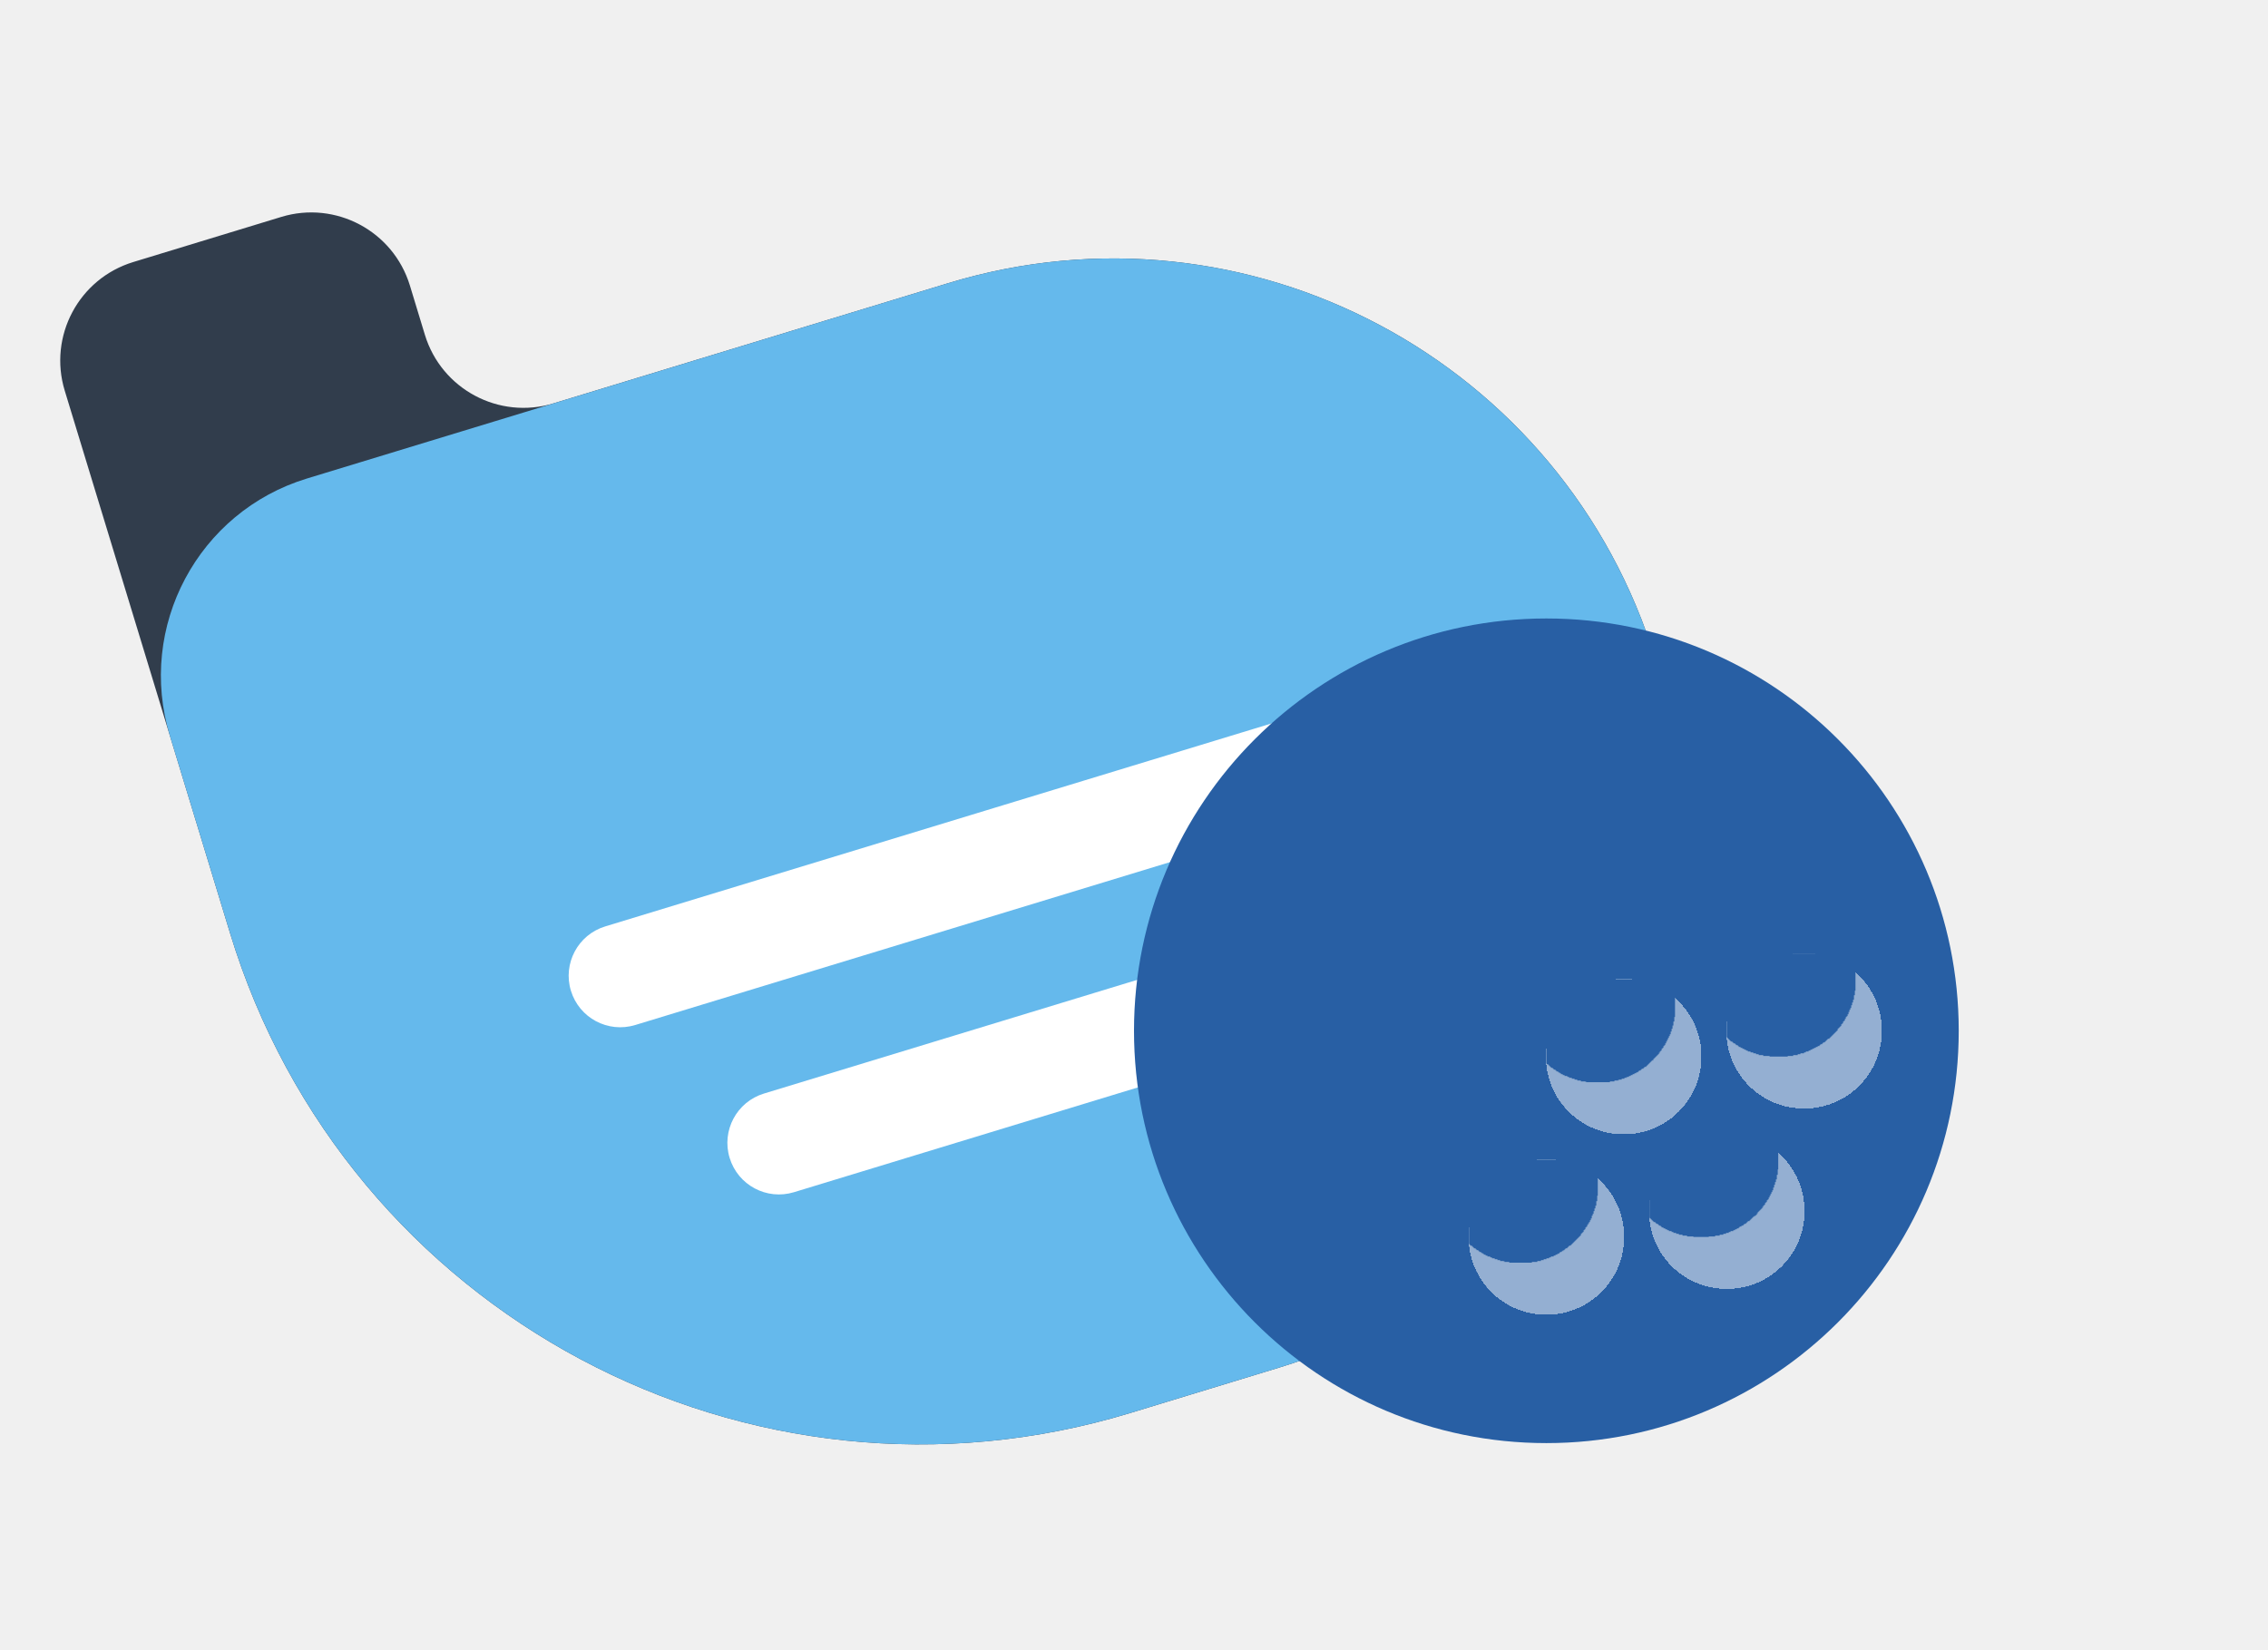
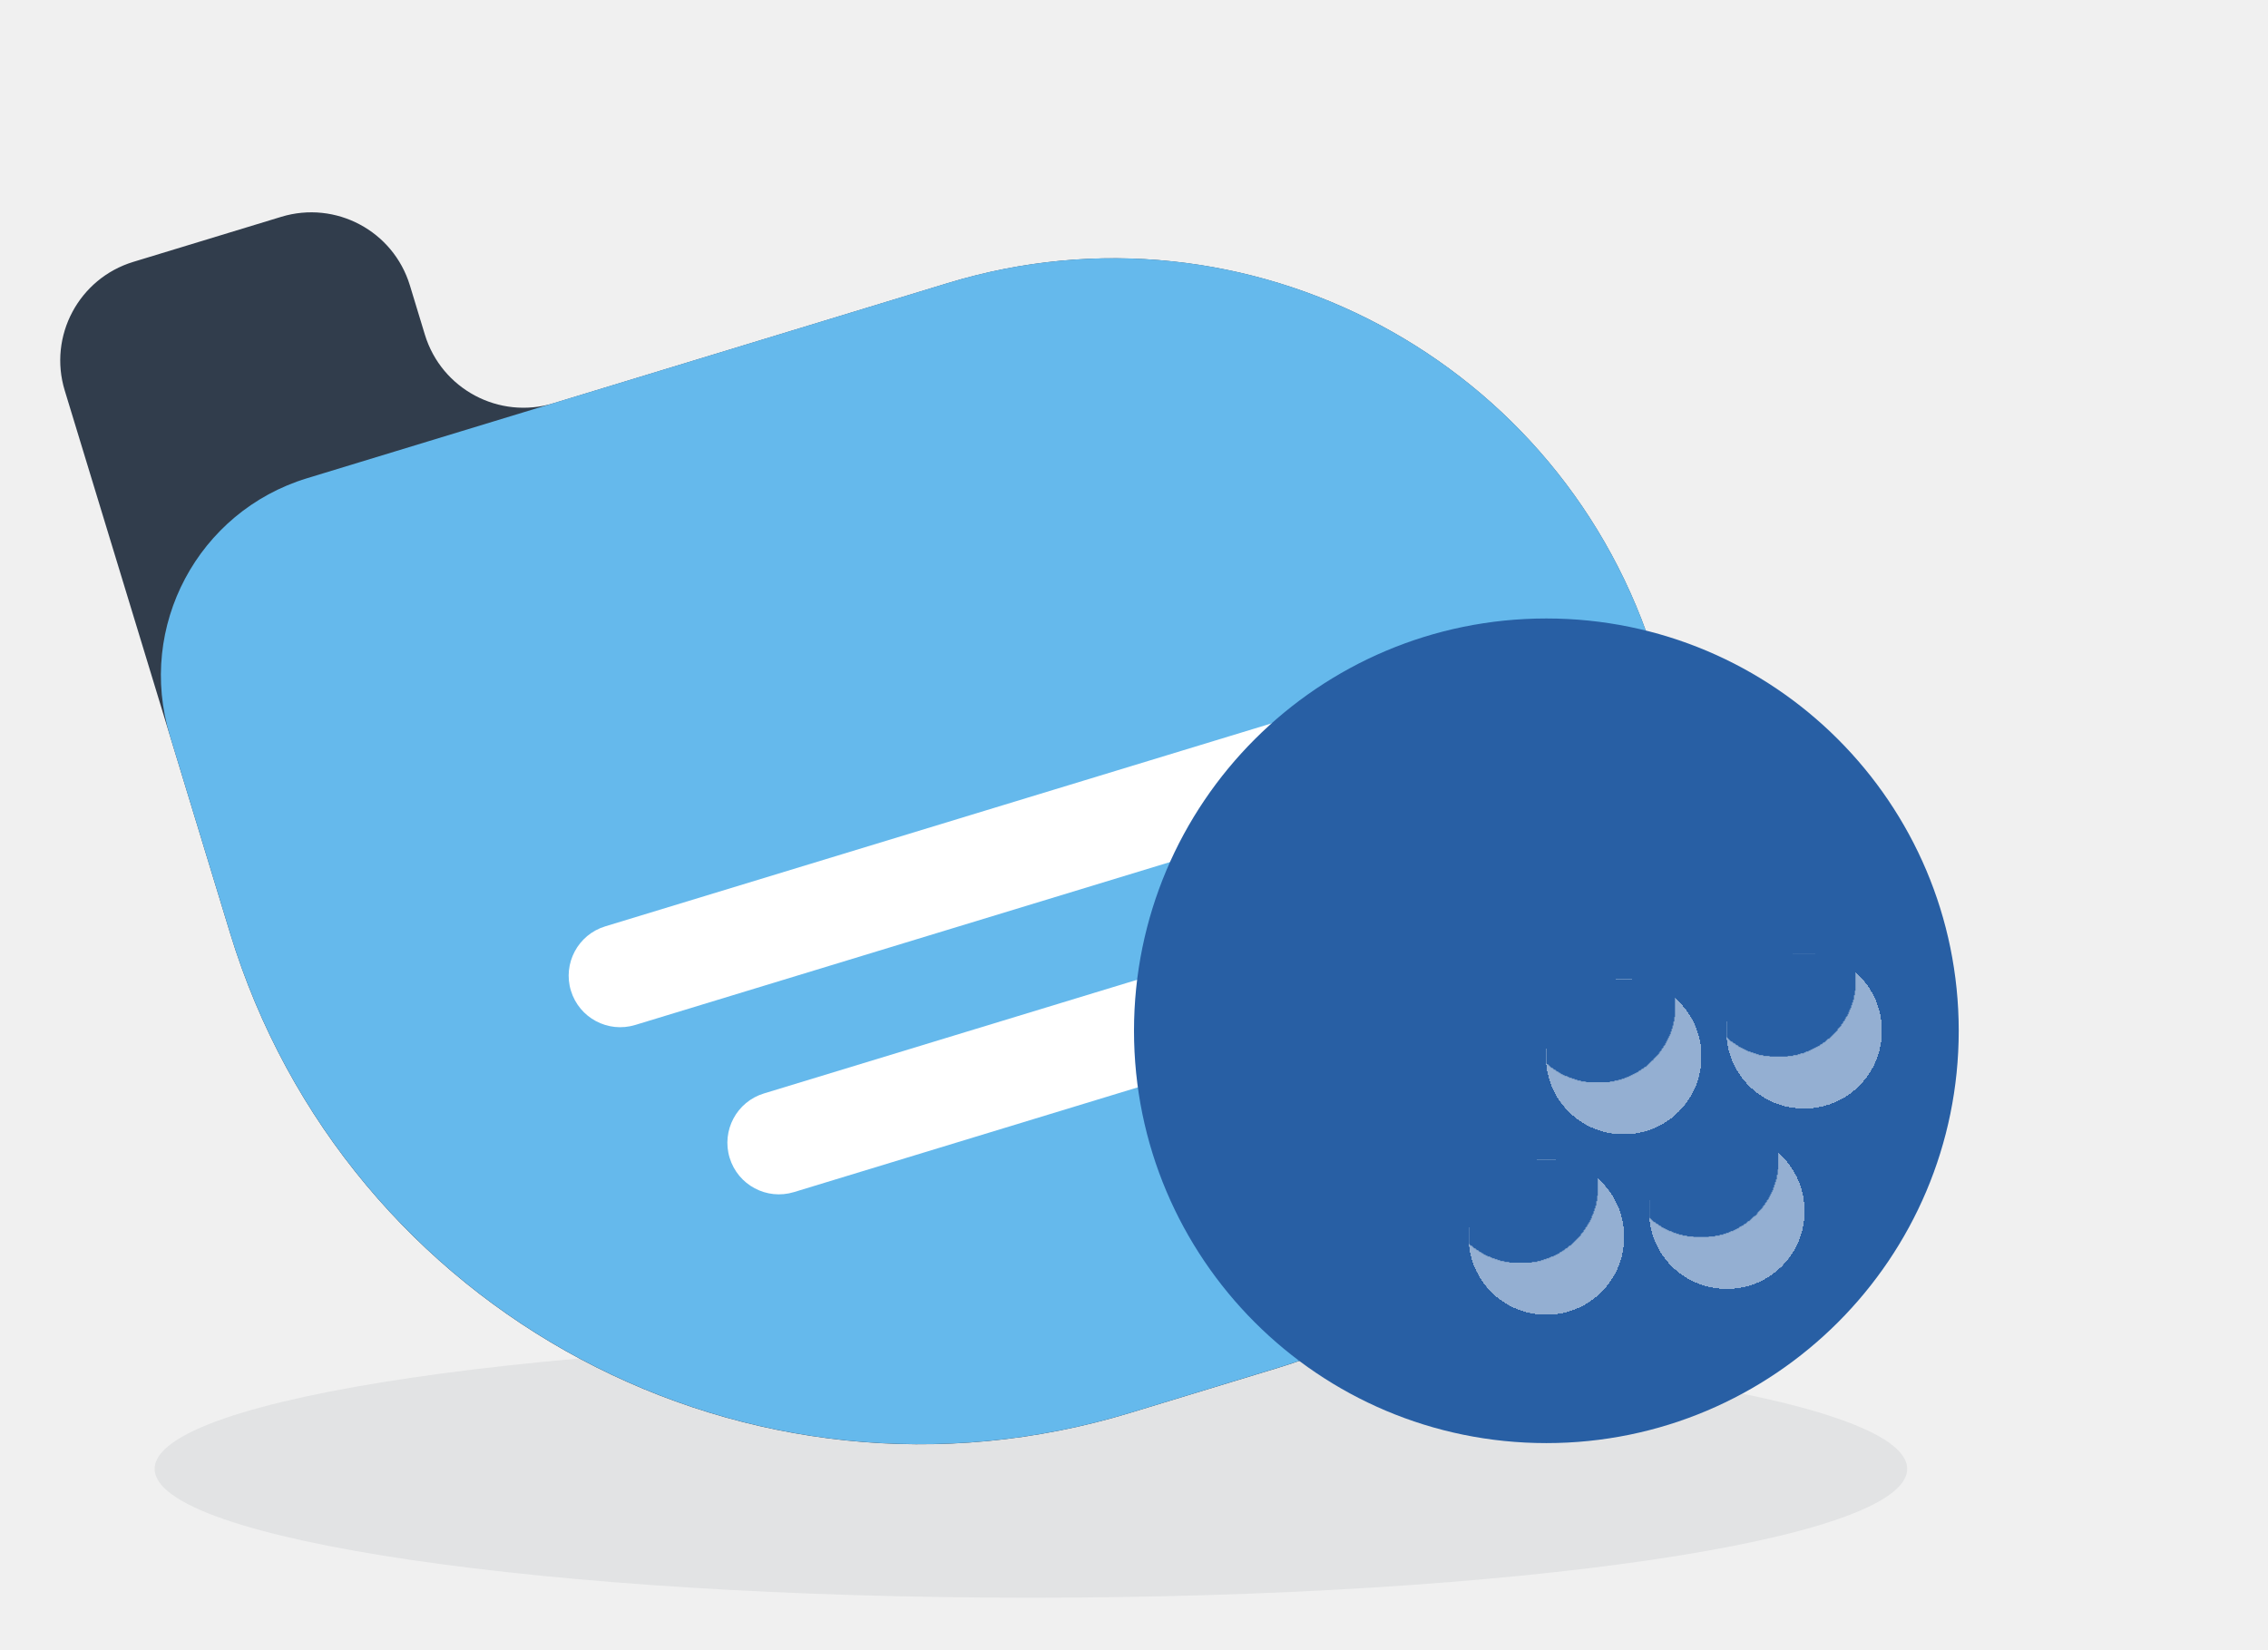
<svg xmlns="http://www.w3.org/2000/svg" width="44" height="32" viewBox="0 0 44 32" fill="none">
-   <g clip-path="url(#clip0_4325_126721)">
-     <path d="M5.456 4.209C6.512 3.887 7.63 4.483 7.952 5.539L8.243 6.496C8.565 7.553 9.683 8.148 10.739 7.826L18.392 5.495C24.203 3.724 30.35 7 32.12 12.811C33.891 18.622 30.616 24.769 24.804 26.539L21.934 27.414C14.538 29.667 6.715 25.498 4.462 18.102L1.256 7.58C0.934 6.523 1.529 5.406 2.586 5.084L5.456 4.209Z" fill="#313D4C" />
-     <path d="M3.296 14.276C2.652 12.162 3.843 9.927 5.956 9.284L18.392 5.495C24.203 3.724 30.35 7 32.12 12.811C33.891 18.622 30.615 24.769 24.804 26.539L21.934 27.414C14.538 29.667 6.715 25.498 4.462 18.102L3.296 14.276Z" fill="#65B9EC" />
-     <path d="M11.076 19.223C10.915 18.695 11.213 18.136 11.741 17.975L25.133 13.895C25.661 13.734 26.22 14.031 26.381 14.56C26.542 15.088 26.244 15.647 25.716 15.808L12.324 19.888C11.795 20.049 11.237 19.751 11.076 19.223Z" fill="white" />
-     <path d="M14.155 22.466C13.994 21.938 14.292 21.379 14.82 21.218L24.386 18.304C24.914 18.143 25.473 18.441 25.634 18.969C25.795 19.497 25.497 20.056 24.969 20.217L15.403 23.132C14.874 23.293 14.316 22.995 14.155 22.466Z" fill="white" />
+   <g clip-path="url(#clip0_2292_288058)">
+     <ellipse cx="20" cy="28.5" rx="17" ry="2.5" fill="#ACB1B6" fill-opacity="0.2" />
+     <path d="M5.456 4.207C6.512 3.885 7.63 4.48 7.952 5.537L8.243 6.494C8.565 7.55 9.683 8.146 10.739 7.824L18.392 5.492C24.203 3.721 30.35 6.997 32.12 12.809C33.891 18.62 30.616 24.766 24.804 26.537L21.934 27.411C14.538 29.665 6.715 25.496 4.462 18.1L1.256 7.577C0.934 6.521 1.529 5.403 2.586 5.081L5.456 4.207Z" fill="#313D4C" />
+     <path d="M3.296 14.272C2.652 12.158 3.843 9.923 5.957 9.279L18.392 5.49C24.204 3.72 30.35 6.995 32.121 12.807C33.891 18.618 30.616 24.765 24.804 26.535L21.935 27.41C14.538 29.663 6.716 25.494 4.462 18.098L3.296 14.272Z" fill="#65B9EC" />
+     <path d="M11.076 19.222C10.915 18.694 11.213 18.135 11.741 17.974L25.133 13.894C25.661 13.733 26.22 14.03 26.381 14.559C26.542 15.087 26.244 15.646 25.716 15.807L12.324 19.887C11.795 20.048 11.237 19.75 11.076 19.222Z" fill="white" />
+     <path d="M14.155 22.464C13.994 21.936 14.292 21.377 14.82 21.216L24.386 18.302C24.914 18.141 25.473 18.439 25.634 18.967C25.795 19.495 25.497 20.054 24.969 20.215L15.403 23.13C14.874 23.291 14.316 22.993 14.155 22.464Z" fill="white" />
    <circle cx="30" cy="20" r="8" fill="#285FA4" />
-     <g filter="url(#filter0_i_4325_126721)">
+     <g filter="url(#filter0_i_2292_288058)">
      <circle cx="35" cy="20" r="1.5" fill="#285FA4" />
    </g>
-     <g filter="url(#filter1_i_4325_126721)">
+     <g filter="url(#filter1_i_2292_288058)">
      <circle cx="30" cy="24" r="1.5" fill="#285FA4" />
    </g>
-     <g filter="url(#filter2_i_4325_126721)">
+     <g filter="url(#filter2_i_2292_288058)">
      <circle cx="33.5" cy="23.5" r="1.5" fill="#285FA4" />
    </g>
-     <g filter="url(#filter3_i_4325_126721)">
+     <g filter="url(#filter3_i_2292_288058)">
      <circle cx="31.5" cy="20.5" r="1.5" fill="#285FA4" />
    </g>
  </g>
  <defs>
-     <filter id="filter0_i_4325_126721" x="33.5" y="18.5" width="3" height="3" filterUnits="userSpaceOnUse" color-interpolation-filters="sRGB">
+     <filter id="filter0_i_2292_288058" x="33.5" y="18.5" width="3" height="3" filterUnits="userSpaceOnUse" color-interpolation-filters="sRGB">
      <feFlood flood-opacity="0" result="BackgroundImageFix" />
      <feBlend mode="normal" in="SourceGraphic" in2="BackgroundImageFix" result="shape" />
      <feColorMatrix in="SourceAlpha" type="matrix" values="0 0 0 0 0 0 0 0 0 0 0 0 0 0 0 0 0 0 127 0" result="hardAlpha" />
      <feOffset dx="-0.5" dy="-1" />
      <feComposite in2="hardAlpha" operator="arithmetic" k2="-1" k3="1" />
      <feColorMatrix type="matrix" values="0 0 0 0 1 0 0 0 0 1 0 0 0 0 1 0 0 0 0.5 0" />
-       <feBlend mode="normal" in2="shape" result="effect1_innerShadow_4325_126721" />
+       <feBlend mode="normal" in2="shape" result="effect1_innerShadow_2292_288058" />
    </filter>
-     <filter id="filter1_i_4325_126721" x="28.5" y="22.5" width="3" height="3" filterUnits="userSpaceOnUse" color-interpolation-filters="sRGB">
+     <filter id="filter1_i_2292_288058" x="28.5" y="22.5" width="3" height="3" filterUnits="userSpaceOnUse" color-interpolation-filters="sRGB">
      <feFlood flood-opacity="0" result="BackgroundImageFix" />
      <feBlend mode="normal" in="SourceGraphic" in2="BackgroundImageFix" result="shape" />
      <feColorMatrix in="SourceAlpha" type="matrix" values="0 0 0 0 0 0 0 0 0 0 0 0 0 0 0 0 0 0 127 0" result="hardAlpha" />
      <feOffset dx="-0.5" dy="-1" />
      <feComposite in2="hardAlpha" operator="arithmetic" k2="-1" k3="1" />
      <feColorMatrix type="matrix" values="0 0 0 0 1 0 0 0 0 1 0 0 0 0 1 0 0 0 0.5 0" />
-       <feBlend mode="normal" in2="shape" result="effect1_innerShadow_4325_126721" />
+       <feBlend mode="normal" in2="shape" result="effect1_innerShadow_2292_288058" />
    </filter>
-     <filter id="filter2_i_4325_126721" x="32" y="22" width="3" height="3" filterUnits="userSpaceOnUse" color-interpolation-filters="sRGB">
+     <filter id="filter2_i_2292_288058" x="32" y="22" width="3" height="3" filterUnits="userSpaceOnUse" color-interpolation-filters="sRGB">
      <feFlood flood-opacity="0" result="BackgroundImageFix" />
      <feBlend mode="normal" in="SourceGraphic" in2="BackgroundImageFix" result="shape" />
      <feColorMatrix in="SourceAlpha" type="matrix" values="0 0 0 0 0 0 0 0 0 0 0 0 0 0 0 0 0 0 127 0" result="hardAlpha" />
      <feOffset dx="-0.5" dy="-1" />
      <feComposite in2="hardAlpha" operator="arithmetic" k2="-1" k3="1" />
      <feColorMatrix type="matrix" values="0 0 0 0 1 0 0 0 0 1 0 0 0 0 1 0 0 0 0.5 0" />
-       <feBlend mode="normal" in2="shape" result="effect1_innerShadow_4325_126721" />
+       <feBlend mode="normal" in2="shape" result="effect1_innerShadow_2292_288058" />
    </filter>
-     <filter id="filter3_i_4325_126721" x="30" y="19" width="3" height="3" filterUnits="userSpaceOnUse" color-interpolation-filters="sRGB">
+     <filter id="filter3_i_2292_288058" x="30" y="19" width="3" height="3" filterUnits="userSpaceOnUse" color-interpolation-filters="sRGB">
      <feFlood flood-opacity="0" result="BackgroundImageFix" />
      <feBlend mode="normal" in="SourceGraphic" in2="BackgroundImageFix" result="shape" />
      <feColorMatrix in="SourceAlpha" type="matrix" values="0 0 0 0 0 0 0 0 0 0 0 0 0 0 0 0 0 0 127 0" result="hardAlpha" />
      <feOffset dx="-0.5" dy="-1" />
      <feComposite in2="hardAlpha" operator="arithmetic" k2="-1" k3="1" />
      <feColorMatrix type="matrix" values="0 0 0 0 1 0 0 0 0 1 0 0 0 0 1 0 0 0 0.5 0" />
-       <feBlend mode="normal" in2="shape" result="effect1_innerShadow_4325_126721" />
+       <feBlend mode="normal" in2="shape" result="effect1_innerShadow_2292_288058" />
    </filter>
-     <clipPath id="clip0_4325_126721">
+     <clipPath id="clip0_2292_288058">
      <rect width="44" height="32" fill="white" />
    </clipPath>
  </defs>
</svg>
